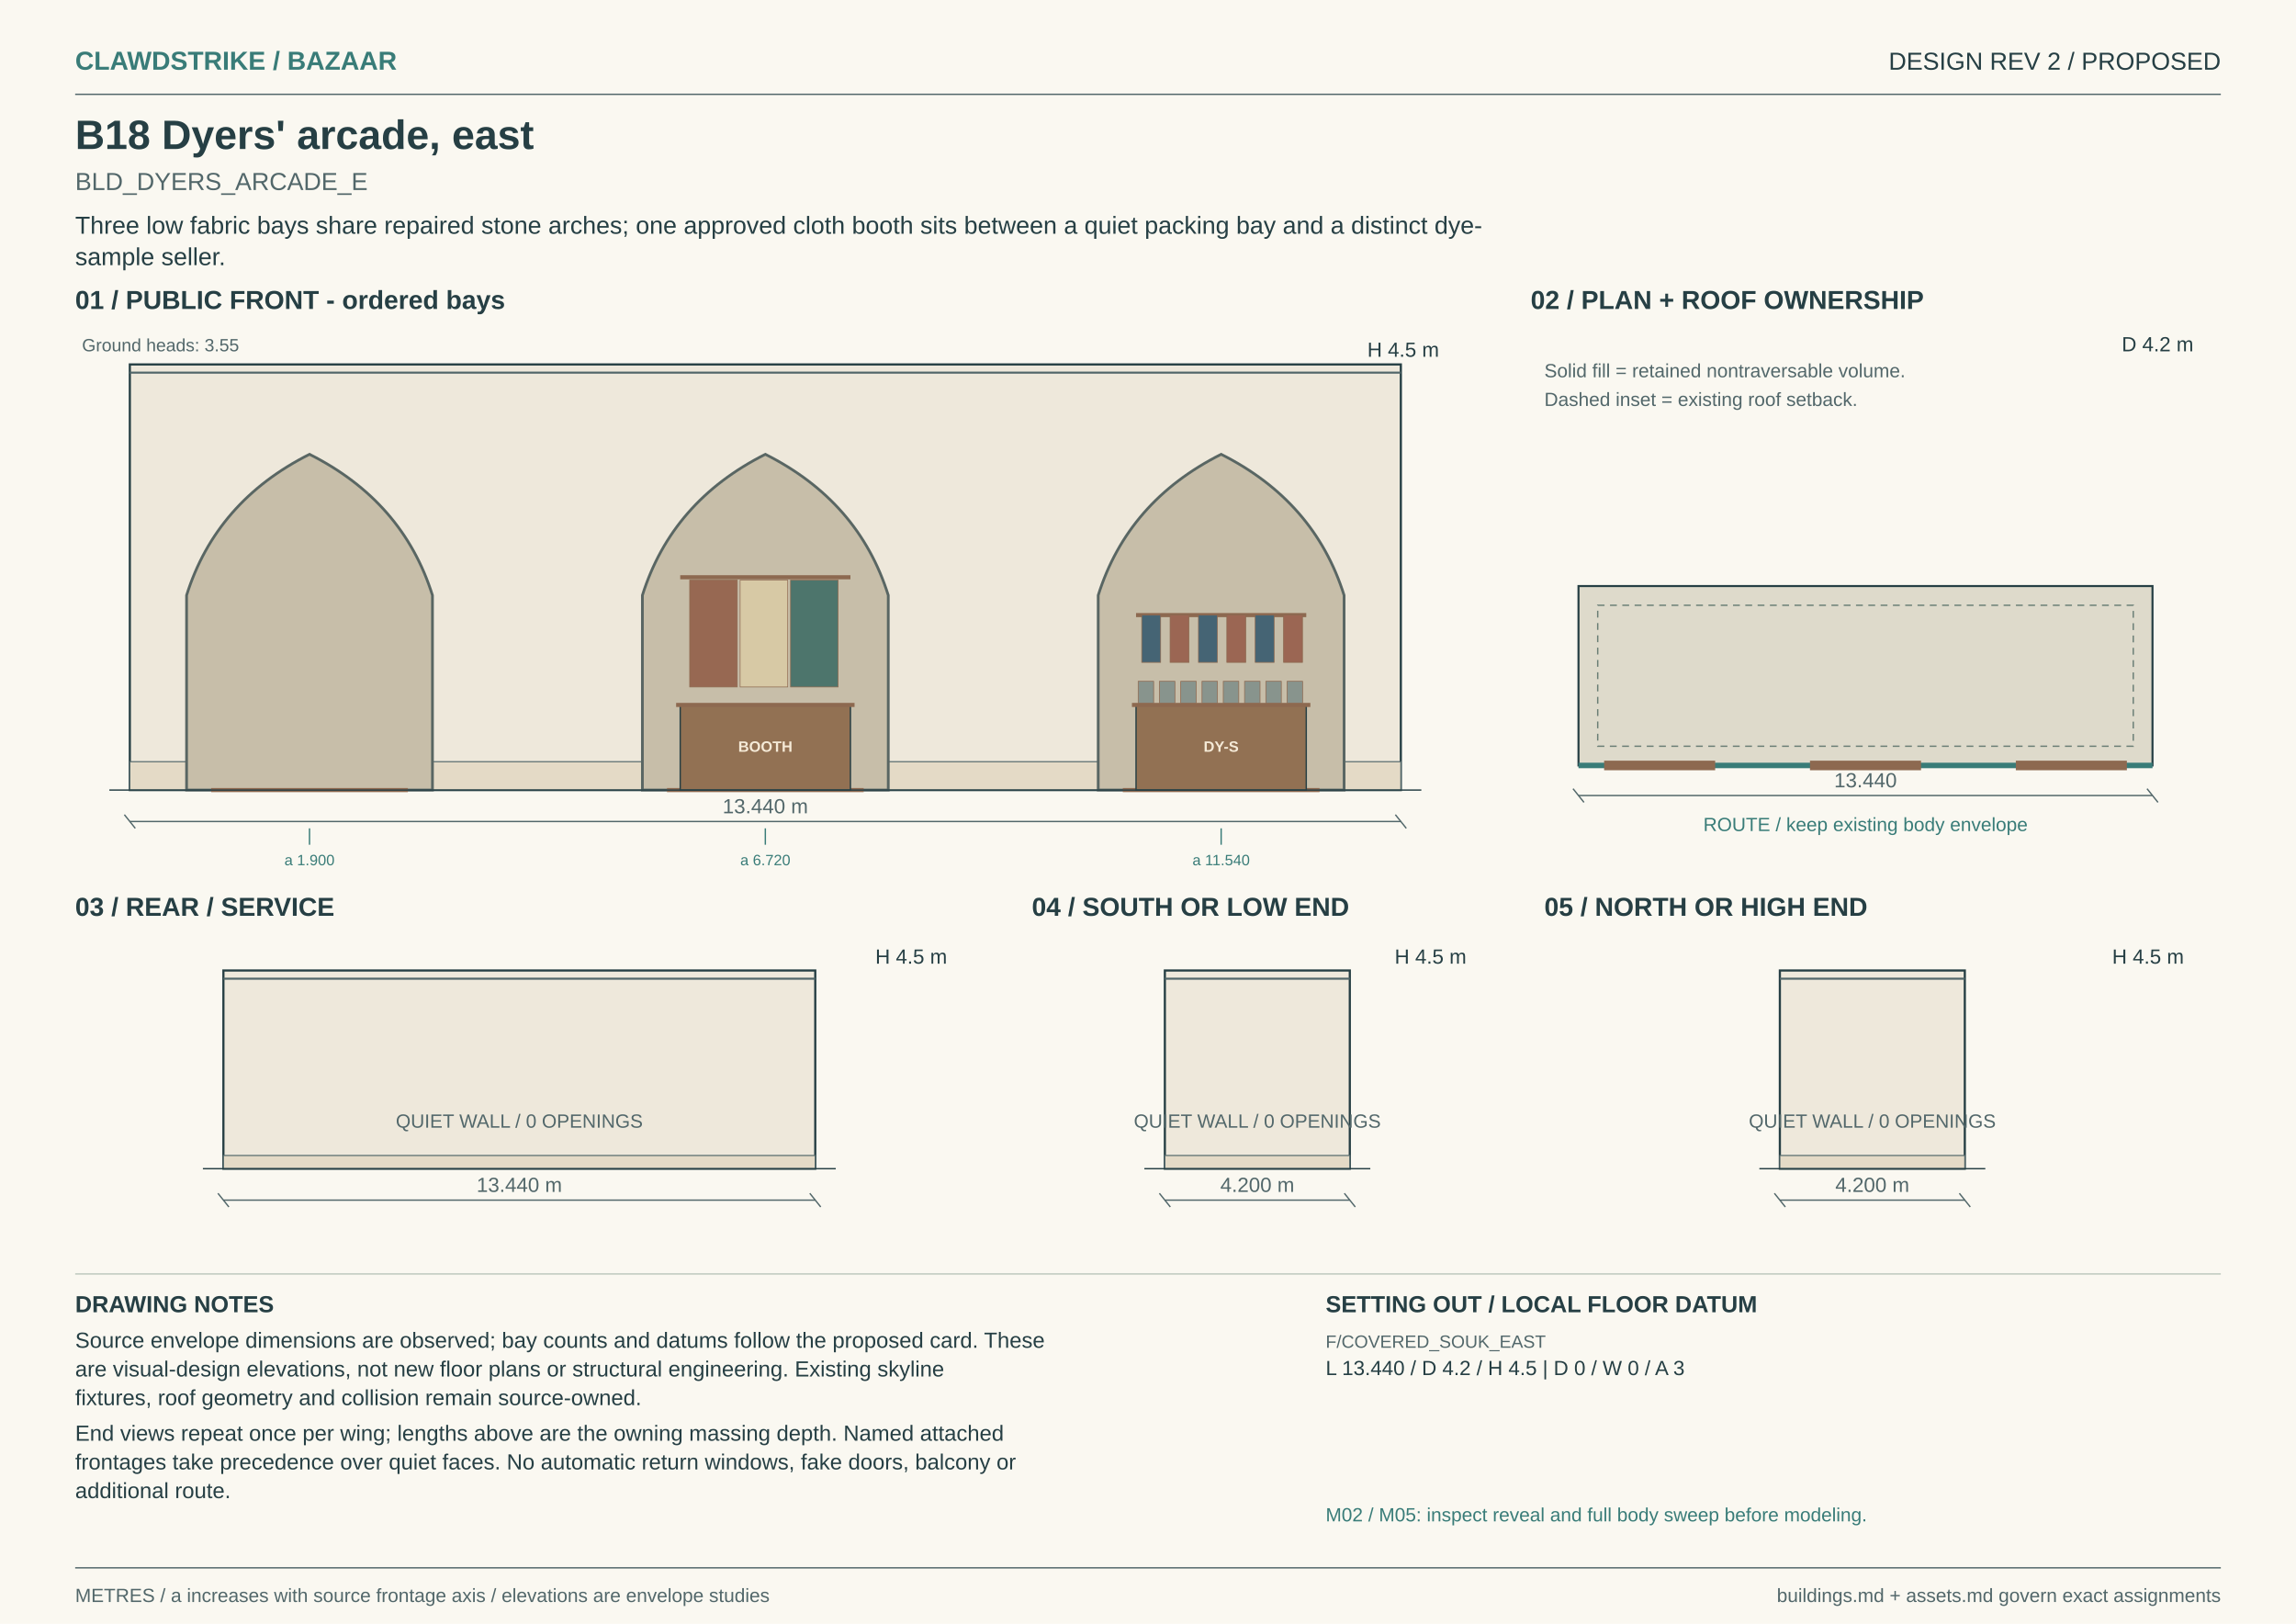
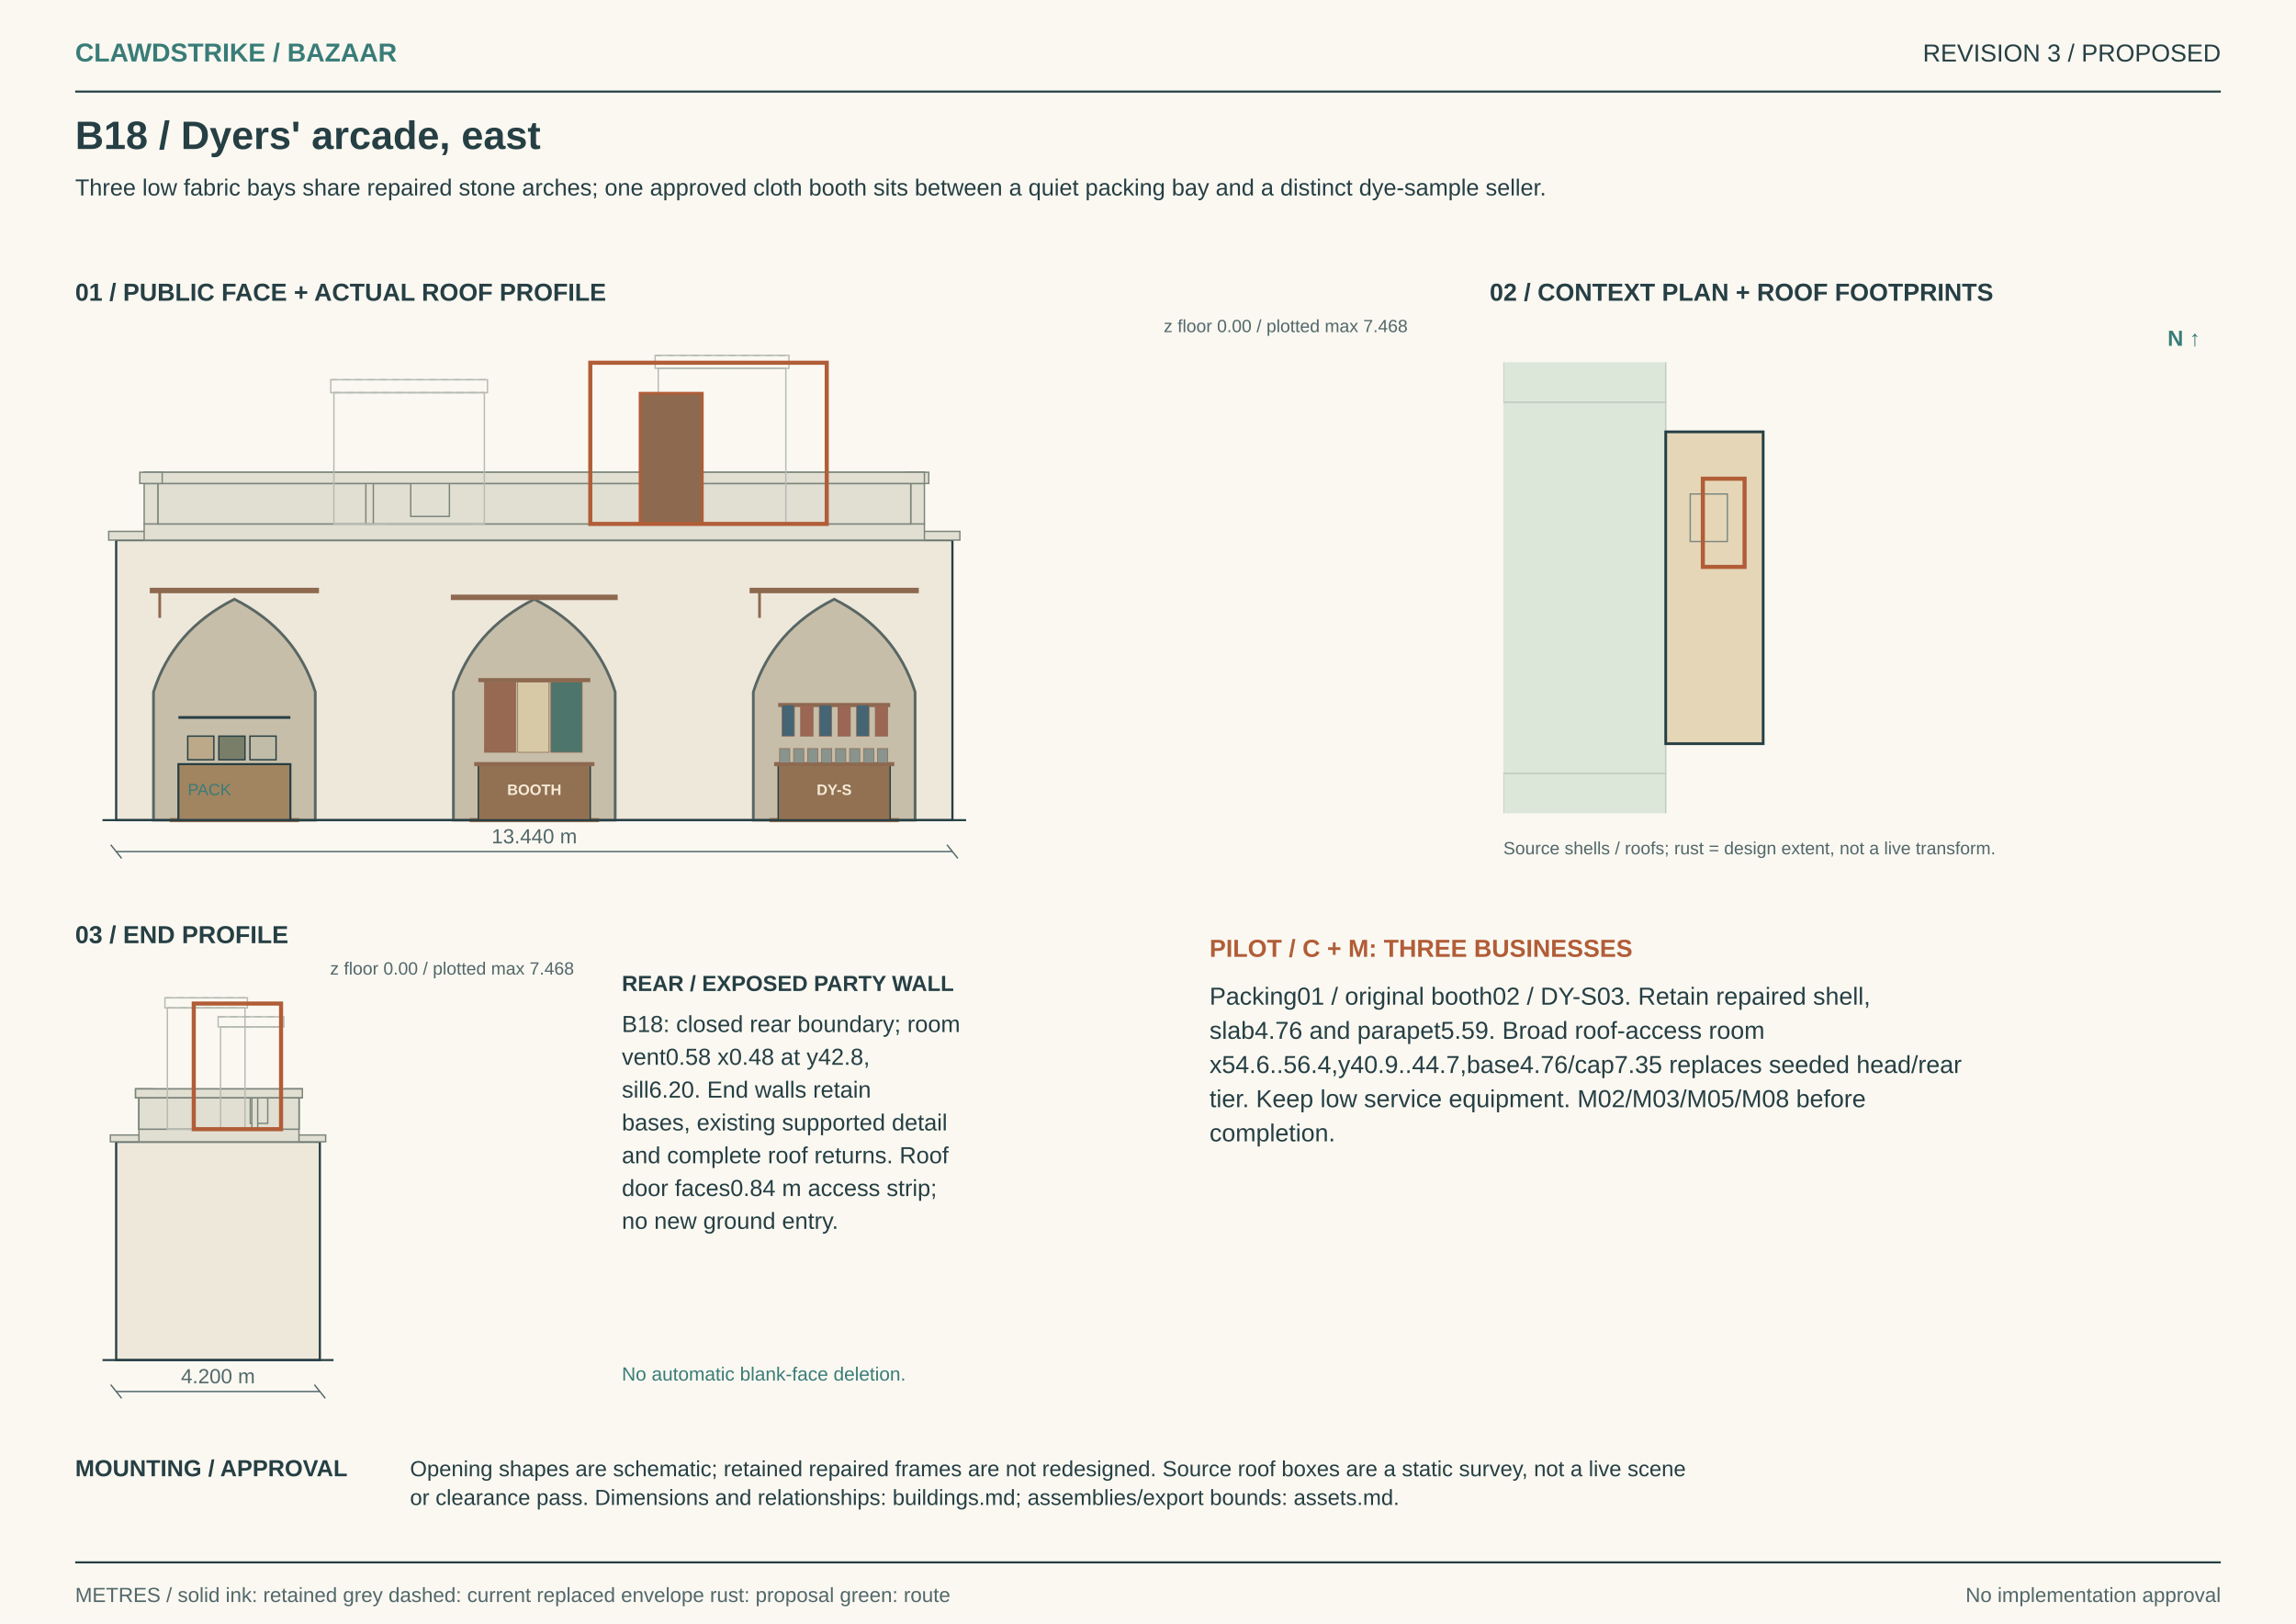
<svg xmlns="http://www.w3.org/2000/svg" width="1680" height="1188" viewBox="0 0 1680 1188">
  <rect x="0" y="0" width="1680" height="1188" fill="#faf8f1" stroke="none" stroke-width="1" />
-   <text x="55.00" y="51.00" font-family="Arial,sans-serif" font-size="19" fill="#397c78" font-weight="bold" text-anchor="start">CLAWDSTRIKE / BAZAAR</text>
-   <text x="1625.00" y="51.00" font-family="Arial,sans-serif" font-size="18" fill="#263f44" font-weight="normal" text-anchor="end">DESIGN REV 2 / PROPOSED</text>
-   <line x1="55" y1="69" x2="1625" y2="69" stroke="#52676a" stroke-width="1" />
-   <text x="55.00" y="109.00" font-family="Arial,sans-serif" font-size="30" fill="#263f44" font-weight="bold" text-anchor="start">B18  Dyers' arcade, east</text>
-   <text x="55.00" y="139.00" font-family="Arial,sans-serif" font-size="18" fill="#52676a" font-weight="normal" text-anchor="start">BLD_DYERS_ARCADE_E</text>
-   <text x="55.00" y="171.00" font-family="Arial,sans-serif" font-size="18" fill="#263f44" font-weight="normal" text-anchor="start">Three low fabric bays share repaired stone arches; one approved cloth booth sits between a quiet packing bay and a distinct dye-</text>
-   <text x="55.00" y="194.00" font-family="Arial,sans-serif" font-size="18" fill="#263f44" font-weight="normal" text-anchor="start">sample seller.</text>
-   <text x="55.00" y="226.00" font-family="Arial,sans-serif" font-size="19" fill="#263f44" font-weight="bold" text-anchor="start">01 / PUBLIC FRONT - ordered bays</text>
-   <rect x="95.0" y="266.616" width="930" height="311.384" fill="#eee8db" stroke="#263f44" stroke-width="1.6" />
-   <rect x="95.0" y="557.241" width="930" height="20.759" fill="#e4dac6" stroke="#52676a" stroke-width="0.8" />
-   <line x1="95.0" y1="272.616" x2="1025" y2="272.616" stroke="#52676a" stroke-width="1.5" />
-   <path d="M 136.518 578.0 L 136.518 435.525 Q 158.107 366.743 226.473 332.353 Q 294.839 366.743 316.429 435.525 L 316.429 578.0 Z" fill="#c7bea9" stroke="#596663" stroke-width="2" />
-   <line x1="154.509" y1="578.0" x2="298.438" y2="578.0" stroke="#8d6950" stroke-width="3" />
-   <path d="M 470.045 578.0 L 470.045 435.525 Q 491.634 366.743 560.0 332.353 Q 628.366 366.743 649.955 435.525 L 649.955 578.0 Z" fill="#c7bea9" stroke="#596663" stroke-width="2" />
-   <line x1="488.036" y1="578.0" x2="631.964" y2="578.0" stroke="#8d6950" stroke-width="3" />
-   <rect x="497.723" y="515.723" width="124.554" height="62.277" fill="#927153" stroke="#263f44" stroke-width="1" />
-   <line x1="494.723" y1="515.723" x2="625.277" y2="515.723" stroke="#8d6950" stroke-width="3" />
-   <rect x="504.643" y="424.384" width="34.829" height="78.192" fill="#976852" stroke="#8d6950" stroke-width="0.5" />
-   <rect x="541.548" y="424.384" width="34.829" height="78.192" fill="#d7c9a5" stroke="#8d6950" stroke-width="0.5" />
-   <rect x="578.452" y="424.384" width="34.829" height="78.192" fill="#4d756c" stroke="#8d6950" stroke-width="0.5" />
-   <line x1="497.723" y1="422.308" x2="622.277" y2="422.308" stroke="#8d6950" stroke-width="3" />
-   <text x="560.00" y="549.98" font-family="Arial,sans-serif" font-size="11" fill="#f5ead7" font-weight="bold" text-anchor="middle">BOOTH</text>
-   <path d="M 803.571 578.0 L 803.571 435.525 Q 825.161 366.743 893.527 332.353 Q 961.893 366.743 983.482 435.525 L 983.482 578.0 Z" fill="#c7bea9" stroke="#596663" stroke-width="2" />
-   <line x1="821.563" y1="578.0" x2="965.491" y2="578.0" stroke="#8d6950" stroke-width="3" />
-   <rect x="831.25" y="515.723" width="124.554" height="62.277" fill="#927153" stroke="#263f44" stroke-width="1" />
-   <line x1="828.25" y1="515.723" x2="958.804" y2="515.723" stroke="#8d6950" stroke-width="3" />
-   <line x1="831.25" y1="449.987" x2="955.804" y2="449.987" stroke="#8d6950" stroke-width="3" />
-   <rect x="835.402" y="449.987" width="13.839" height="34.598" fill="#456474" stroke="#8d6950" stroke-width="0.5" />
-   <rect x="856.161" y="449.987" width="13.839" height="34.598" fill="#9b6653" stroke="#8d6950" stroke-width="0.5" />
-   <rect x="876.92" y="449.987" width="13.839" height="34.598" fill="#456474" stroke="#8d6950" stroke-width="0.5" />
-   <rect x="897.679" y="449.987" width="13.839" height="34.598" fill="#9b6653" stroke="#8d6950" stroke-width="0.5" />
-   <rect x="918.438" y="449.987" width="13.839" height="34.598" fill="#456474" stroke="#8d6950" stroke-width="0.5" />
-   <rect x="939.196" y="449.987" width="13.839" height="34.598" fill="#9b6653" stroke="#8d6950" stroke-width="0.5" />
-   <rect x="832.807" y="498.424" width="11.323" height="15.915" fill="#88948d" stroke="#8d6950" stroke-width="0.5" />
-   <rect x="848.376" y="498.424" width="11.323" height="15.915" fill="#88948d" stroke="#8d6950" stroke-width="0.5" />
-   <rect x="863.945" y="498.424" width="11.323" height="15.915" fill="#88948d" stroke="#8d6950" stroke-width="0.5" />
-   <rect x="879.515" y="498.424" width="11.323" height="15.915" fill="#88948d" stroke="#8d6950" stroke-width="0.5" />
-   <rect x="895.084" y="498.424" width="11.323" height="15.915" fill="#88948d" stroke="#8d6950" stroke-width="0.5" />
-   <rect x="910.653" y="498.424" width="11.323" height="15.915" fill="#88948d" stroke="#8d6950" stroke-width="0.5" />
-   <rect x="926.222" y="498.424" width="11.323" height="15.915" fill="#88948d" stroke="#8d6950" stroke-width="0.5" />
-   <rect x="941.791" y="498.424" width="11.323" height="15.915" fill="#88948d" stroke="#8d6950" stroke-width="0.5" />
-   <text x="893.53" y="549.98" font-family="Arial,sans-serif" font-size="11" fill="#f5ead7" font-weight="bold" text-anchor="middle">DY-S</text>
-   <line x1="226.473" y1="606" x2="226.473" y2="618" stroke="#397c78" stroke-width="1" />
-   <text x="226.47" y="633.00" font-family="Arial,sans-serif" font-size="11" fill="#397c78" font-weight="normal" text-anchor="middle">a 1.900</text>
-   <line x1="560.0" y1="606" x2="560.0" y2="618" stroke="#397c78" stroke-width="1" />
-   <text x="560.00" y="633.00" font-family="Arial,sans-serif" font-size="11" fill="#397c78" font-weight="normal" text-anchor="middle">a 6.720</text>
-   <line x1="893.527" y1="606" x2="893.527" y2="618" stroke="#397c78" stroke-width="1" />
-   <text x="893.53" y="633.00" font-family="Arial,sans-serif" font-size="11" fill="#397c78" font-weight="normal" text-anchor="middle">a 11.540</text>
-   <line x1="95.0" y1="601" x2="1025" y2="601" stroke="#52676a" stroke-width="1" />
-   <line x1="91.0" y1="596" x2="99.0" y2="606" stroke="#52676a" stroke-width="1" />
-   <line x1="1021" y1="596" x2="1029" y2="606" stroke="#52676a" stroke-width="1" />
-   <text x="560.00" y="595.00" font-family="Arial,sans-serif" font-size="15" fill="#52676a" font-weight="normal" text-anchor="middle">13.440 m</text>
-   <text x="60.00" y="257.00" font-family="Arial,sans-serif" font-size="13" fill="#52676a" font-weight="normal" text-anchor="start">Ground heads: 3.55</text>
-   <text x="1053.00" y="261.00" font-family="Arial,sans-serif" font-size="15" fill="#263f44" font-weight="normal" text-anchor="end">H 4.5 m</text>
-   <line x1="80.0" y1="578" x2="1040.0" y2="578" stroke="#263f44" stroke-width="1" />
-   <text x="1120.00" y="226.00" font-family="Arial,sans-serif" font-size="19" fill="#263f44" font-weight="bold" text-anchor="start">02 / PLAN + ROOF OWNERSHIP</text>
-   <rect x="1155.0" y="428.75" width="420" height="131.25" fill="#dedacb" stroke="#263f44" stroke-width="1.5" />
-   <rect x="1169.062" y="442.812" width="391.875" height="103.125" fill="none" stroke="#6a7e75" stroke-dasharray="5 4" />
-   <line x1="1155.0" y1="560" x2="1575.0" y2="560" stroke="#397c78" stroke-width="4" />
-   <line x1="1173.75" y1="560" x2="1255.0" y2="560" stroke="#8d6950" stroke-width="7" />
-   <line x1="1324.375" y1="560" x2="1405.625" y2="560" stroke="#8d6950" stroke-width="7" />
-   <line x1="1475.0" y1="560" x2="1556.25" y2="560" stroke="#8d6950" stroke-width="7" />
-   <line x1="1155.0" y1="582" x2="1575.0" y2="582" stroke="#52676a" stroke-width="1" />
-   <line x1="1151.0" y1="577" x2="1159.0" y2="587" stroke="#52676a" stroke-width="1" />
-   <line x1="1571.0" y1="577" x2="1579.0" y2="587" stroke="#52676a" stroke-width="1" />
-   <text x="1365.00" y="576.00" font-family="Arial,sans-serif" font-size="15" fill="#52676a" font-weight="normal" text-anchor="middle">13.440</text>
-   <text x="1605.00" y="257.00" font-family="Arial,sans-serif" font-size="15" fill="#263f44" font-weight="normal" text-anchor="end">D 4.2 m</text>
-   <text x="1365.00" y="608.00" font-family="Arial,sans-serif" font-size="14" fill="#397c78" font-weight="normal" text-anchor="middle">ROUTE / keep existing body envelope</text>
-   <text x="1130.00" y="276.00" font-family="Arial,sans-serif" font-size="14" fill="#52676a" font-weight="normal" text-anchor="start">Solid fill = retained nontraversable volume.</text>
-   <text x="1130.00" y="297.00" font-family="Arial,sans-serif" font-size="14" fill="#52676a" font-weight="normal" text-anchor="start">Dashed inset = existing roof setback.</text>
-   <text x="55.00" y="670.00" font-family="Arial,sans-serif" font-size="19" fill="#263f44" font-weight="bold" text-anchor="start">03 / REAR / SERVICE</text>
-   <rect x="163.467" y="710.0" width="433.067" height="145.0" fill="#eee8db" stroke="#263f44" stroke-width="1.6" />
-   <rect x="163.467" y="845.333" width="433.067" height="9.667" fill="#e4dac6" stroke="#52676a" stroke-width="0.8" />
-   <line x1="163.467" y1="716.0" x2="596.533" y2="716.0" stroke="#52676a" stroke-width="1.5" />
-   <line x1="163.467" y1="878" x2="596.533" y2="878" stroke="#52676a" stroke-width="1" />
-   <line x1="159.467" y1="873" x2="167.467" y2="883" stroke="#52676a" stroke-width="1" />
-   <line x1="592.533" y1="873" x2="600.533" y2="883" stroke="#52676a" stroke-width="1" />
-   <text x="380.00" y="872.00" font-family="Arial,sans-serif" font-size="15" fill="#52676a" font-weight="normal" text-anchor="middle">13.440 m</text>
-   <text x="693.00" y="705.00" font-family="Arial,sans-serif" font-size="15" fill="#263f44" font-weight="normal" text-anchor="end">H 4.5 m</text>
-   <line x1="148.467" y1="855" x2="611.533" y2="855" stroke="#263f44" stroke-width="1" />
-   <text x="380.00" y="825.00" font-family="Arial,sans-serif" font-size="14" fill="#52676a" font-weight="normal" text-anchor="middle">QUIET WALL / 0 OPENINGS</text>
-   <text x="755.00" y="670.00" font-family="Arial,sans-serif" font-size="19" fill="#263f44" font-weight="bold" text-anchor="start">04 / SOUTH OR LOW END</text>
-   <rect x="852.333" y="710.0" width="135.333" height="145.0" fill="#eee8db" stroke="#263f44" stroke-width="1.6" />
-   <rect x="852.333" y="845.333" width="135.333" height="9.667" fill="#e4dac6" stroke="#52676a" stroke-width="0.8" />
-   <line x1="852.333" y1="716.0" x2="987.667" y2="716.0" stroke="#52676a" stroke-width="1.5" />
-   <line x1="852.333" y1="878" x2="987.667" y2="878" stroke="#52676a" stroke-width="1" />
-   <line x1="848.333" y1="873" x2="856.333" y2="883" stroke="#52676a" stroke-width="1" />
-   <line x1="983.667" y1="873" x2="991.667" y2="883" stroke="#52676a" stroke-width="1" />
-   <text x="920.00" y="872.00" font-family="Arial,sans-serif" font-size="15" fill="#52676a" font-weight="normal" text-anchor="middle">4.200 m</text>
-   <text x="1073.00" y="705.00" font-family="Arial,sans-serif" font-size="15" fill="#263f44" font-weight="normal" text-anchor="end">H 4.5 m</text>
-   <line x1="837.333" y1="855" x2="1002.667" y2="855" stroke="#263f44" stroke-width="1" />
-   <text x="920.00" y="825.00" font-family="Arial,sans-serif" font-size="14" fill="#52676a" font-weight="normal" text-anchor="middle">QUIET WALL / 0 OPENINGS</text>
-   <text x="1130.00" y="670.00" font-family="Arial,sans-serif" font-size="19" fill="#263f44" font-weight="bold" text-anchor="start">05 / NORTH OR HIGH END</text>
-   <rect x="1302.333" y="710.0" width="135.333" height="145.0" fill="#eee8db" stroke="#263f44" stroke-width="1.6" />
-   <rect x="1302.333" y="845.333" width="135.333" height="9.667" fill="#e4dac6" stroke="#52676a" stroke-width="0.8" />
-   <line x1="1302.333" y1="716.0" x2="1437.667" y2="716.0" stroke="#52676a" stroke-width="1.5" />
-   <line x1="1302.333" y1="878" x2="1437.667" y2="878" stroke="#52676a" stroke-width="1" />
-   <line x1="1298.333" y1="873" x2="1306.333" y2="883" stroke="#52676a" stroke-width="1" />
-   <line x1="1433.667" y1="873" x2="1441.667" y2="883" stroke="#52676a" stroke-width="1" />
-   <text x="1370.00" y="872.00" font-family="Arial,sans-serif" font-size="15" fill="#52676a" font-weight="normal" text-anchor="middle">4.200 m</text>
-   <text x="1598.00" y="705.00" font-family="Arial,sans-serif" font-size="15" fill="#263f44" font-weight="normal" text-anchor="end">H 4.5 m</text>
-   <line x1="1287.333" y1="855" x2="1452.667" y2="855" stroke="#263f44" stroke-width="1" />
-   <text x="1370.00" y="825.00" font-family="Arial,sans-serif" font-size="14" fill="#52676a" font-weight="normal" text-anchor="middle">QUIET WALL / 0 OPENINGS</text>
-   <line x1="55" y1="932" x2="1625" y2="932" stroke="#bec7bd" stroke-width="1" />
-   <text x="55.00" y="960.00" font-family="Arial,sans-serif" font-size="17" fill="#263f44" font-weight="bold" text-anchor="start">DRAWING NOTES</text>
-   <text x="55.00" y="986.00" font-family="Arial,sans-serif" font-size="16" fill="#263f44" font-weight="normal" text-anchor="start">Source envelope dimensions are observed; bay counts and datums follow the proposed card. These</text>
-   <text x="55.00" y="1007.00" font-family="Arial,sans-serif" font-size="16" fill="#263f44" font-weight="normal" text-anchor="start">are visual-design elevations, not new floor plans or structural engineering. Existing skyline</text>
-   <text x="55.00" y="1028.00" font-family="Arial,sans-serif" font-size="16" fill="#263f44" font-weight="normal" text-anchor="start">fixtures, roof geometry and collision remain source-owned.</text>
-   <text x="55.00" y="1054.00" font-family="Arial,sans-serif" font-size="16" fill="#263f44" font-weight="normal" text-anchor="start">End views repeat once per wing; lengths above are the owning massing depth. Named attached</text>
-   <text x="55.00" y="1075.00" font-family="Arial,sans-serif" font-size="16" fill="#263f44" font-weight="normal" text-anchor="start">frontages take precedence over quiet faces. No automatic return windows, fake doors, balcony or</text>
-   <text x="55.00" y="1096.00" font-family="Arial,sans-serif" font-size="16" fill="#263f44" font-weight="normal" text-anchor="start">additional route.</text>
-   <text x="970.00" y="960.00" font-family="Arial,sans-serif" font-size="17" fill="#263f44" font-weight="bold" text-anchor="start">SETTING OUT / LOCAL FLOOR DATUM</text>
-   <text x="970.00" y="986.00" font-family="Arial,sans-serif" font-size="13" fill="#52676a" font-weight="normal" text-anchor="start">F/COVERED_SOUK_EAST</text>
-   <text x="970.00" y="1006.00" font-family="Arial,sans-serif" font-size="15" fill="#263f44" font-weight="normal" text-anchor="start">L 13.440 / D 4.2 / H 4.5  |  D 0 / W 0 / A 3</text>
-   <text x="970.00" y="1113.00" font-family="Arial,sans-serif" font-size="14" fill="#397c78" font-weight="normal" text-anchor="start">M02 / M05: inspect reveal and full body sweep before modeling.</text>
-   <line x1="55" y1="1147" x2="1625" y2="1147" stroke="#52676a" stroke-width="1" />
-   <text x="55.00" y="1172.00" font-family="Arial,sans-serif" font-size="14" fill="#52676a" font-weight="normal" text-anchor="start">METRES / a increases with source frontage axis / elevations are envelope studies</text>
-   <text x="1625.00" y="1172.00" font-family="Arial,sans-serif" font-size="14" fill="#52676a" font-weight="normal" text-anchor="end">buildings.md + assets.md govern exact assignments</text>
+   <text x="55.00" y="45.00" font-family="Arial,sans-serif" font-size="19" fill="#397c78" font-weight="bold" text-anchor="start">CLAWDSTRIKE / BAZAAR</text>
+   <text x="1625.00" y="45.00" font-family="Arial,sans-serif" font-size="18" fill="#263f44" font-weight="normal" text-anchor="end">REVISION 3 / PROPOSED</text>
+   <line x1="55" y1="67" x2="1625" y2="67" stroke="#263f44" stroke-width="1.5" />
+   <text x="55.00" y="109.00" font-family="Arial,sans-serif" font-size="29" fill="#263f44" font-weight="bold" text-anchor="start">B18 / Dyers' arcade, east</text>
+   <text x="55.00" y="143.00" font-family="Arial,sans-serif" font-size="17" fill="#263f44" font-weight="normal" text-anchor="start">Three low fabric bays share repaired stone arches; one approved cloth booth sits between a quiet packing bay and a distinct dye-sample seller.</text>
+   <text x="55.00" y="220.00" font-family="Arial,sans-serif" font-size="18" fill="#263f44" font-weight="bold" text-anchor="start">01 / PUBLIC FACE + ACTUAL ROOF PROFILE</text>
+   <rect x="85.0" y="395.126" width="611.891" height="204.874" fill="#eee8db" stroke="#263f44" stroke-width="1.6" />
+   <rect x="79.537" y="388.752" width="622.817" height="6.374" fill="#e1ded2" stroke="#7b857a" stroke-width="1" />
+   <rect x="105.487" y="383.289" width="570.916" height="11.837" fill="#e1ded2" stroke="#7b857a" stroke-width="1" />
+   <rect x="283.957" y="377.825" width="61.462" height="5.463" fill="#e1ded2" stroke="#7b857a" stroke-width="1" />
+   <rect x="115.503" y="353.696" width="550.884" height="29.593" fill="#e1ded2" stroke="#7b857a" stroke-width="1" />
+   <rect x="666.387" y="353.696" width="10.016" height="29.593" fill="#e1ded2" stroke="#7b857a" stroke-width="1" />
+   <rect x="115.503" y="353.696" width="550.884" height="29.593" fill="#e1ded2" stroke="#7b857a" stroke-width="1" />
+   <rect x="105.487" y="353.696" width="10.016" height="29.593" fill="#e1ded2" stroke="#7b857a" stroke-width="1" />
+   <rect x="300.552" y="352.581" width="28.273" height="25.244" fill="#e1ded2" stroke="#7b857a" stroke-width="1" />
+   <rect x="267.704" y="345.836" width="5.463" height="37.453" fill="#e1ded2" stroke="#7b857a" stroke-width="1" />
+   <rect x="297.479" y="348.484" width="34.419" height="4.097" fill="#e1ded2" stroke="#7b857a" stroke-width="1" />
+   <rect x="105.487" y="345.501" width="570.916" height="8.195" fill="#e1ded2" stroke="#7b857a" stroke-width="1" />
+   <rect x="663.2" y="345.501" width="16.39" height="8.195" fill="#e1ded2" stroke="#7b857a" stroke-width="1" />
+   <rect x="105.487" y="345.501" width="570.916" height="8.195" fill="#e1ded2" stroke="#7b857a" stroke-width="1" />
+   <rect x="102.3" y="345.501" width="16.39" height="8.195" fill="#e1ded2" stroke="#7b857a" stroke-width="1" />
+   <rect x="244.298" y="287.259" width="110.131" height="96.029" fill="none" stroke="#b6bbb2" stroke-width="1" />
+   <line x1="244.298" y1="287.259" x2="354.429" y2="287.259" stroke="#b6bbb2" stroke-width="1" stroke-dasharray="5 4" />
+   <rect x="481.652" y="269.47" width="93.332" height="113.819" fill="none" stroke="#b6bbb2" stroke-width="1" />
+   <line x1="481.652" y1="269.47" x2="574.984" y2="269.47" stroke="#b6bbb2" stroke-width="1" stroke-dasharray="5 4" />
+   <rect x="242.022" y="277.79" width="114.684" height="9.47" fill="none" stroke="#b6bbb2" stroke-width="1" />
+   <line x1="242.022" y1="277.79" x2="356.706" y2="277.79" stroke="#b6bbb2" stroke-width="1" stroke-dasharray="5 4" />
+   <rect x="479.376" y="260.0" width="97.884" height="9.47" fill="none" stroke="#b6bbb2" stroke-width="1" />
+   <line x1="479.376" y1="260.0" x2="577.26" y2="260.0" stroke="#b6bbb2" stroke-width="1" stroke-dasharray="5 4" />
+   <path d="M 112.317 600.0 L 112.317 506.259 Q 126.521 461.004 171.502 438.377 Q 216.484 461.004 230.688 506.259 L 230.688 600.0 Z" fill="#c7bea9" stroke="#596663" stroke-width="2" />
+   <line x1="124.154" y1="600.0" x2="218.851" y2="600.0" stroke="#8d6950" stroke-width="3" />
+   <path d="M 331.76 600.0 L 331.76 506.259 Q 345.964 461.004 390.945 438.377 Q 435.927 461.004 450.131 506.259 L 450.131 600.0 Z" fill="#c7bea9" stroke="#596663" stroke-width="2" />
+   <line x1="343.597" y1="600.0" x2="438.294" y2="600.0" stroke="#8d6950" stroke-width="3" />
+   <rect x="349.971" y="559.025" width="81.95" height="40.975" fill="#927153" stroke="#263f44" stroke-width="1" />
+   <line x1="346.971" y1="559.025" x2="434.92" y2="559.025" stroke="#8d6950" stroke-width="3" />
+   <rect x="354.523" y="498.929" width="22.916" height="51.446" fill="#976852" stroke="#8d6950" stroke-width="0.5" />
+   <rect x="378.805" y="498.929" width="22.916" height="51.446" fill="#d7c9a5" stroke="#8d6950" stroke-width="0.5" />
+   <rect x="403.086" y="498.929" width="22.916" height="51.446" fill="#4d756c" stroke="#8d6950" stroke-width="0.5" />
+   <line x1="349.971" y1="497.563" x2="431.92" y2="497.563" stroke="#8d6950" stroke-width="3" />
+   <text x="390.95" y="581.56" font-family="Arial,sans-serif" font-size="11" fill="#f5ead7" font-weight="bold" text-anchor="middle">BOOTH</text>
+   <path d="M 551.202 600.0 L 551.202 506.259 Q 565.407 461.004 610.388 438.377 Q 655.37 461.004 669.574 506.259 L 669.574 600.0 Z" fill="#c7bea9" stroke="#596663" stroke-width="2" />
+   <line x1="563.04" y1="600.0" x2="657.737" y2="600.0" stroke="#8d6950" stroke-width="3" />
+   <rect x="569.413" y="559.025" width="81.95" height="40.975" fill="#927153" stroke="#263f44" stroke-width="1" />
+   <line x1="566.413" y1="559.025" x2="654.363" y2="559.025" stroke="#8d6950" stroke-width="3" />
+   <line x1="569.413" y1="515.774" x2="651.363" y2="515.774" stroke="#8d6950" stroke-width="3" />
+   <rect x="572.145" y="515.774" width="9.106" height="22.764" fill="#456474" stroke="#8d6950" stroke-width="0.5" />
+   <rect x="585.803" y="515.774" width="9.106" height="22.764" fill="#9b6653" stroke="#8d6950" stroke-width="0.5" />
+   <rect x="599.462" y="515.774" width="9.106" height="22.764" fill="#456474" stroke="#8d6950" stroke-width="0.5" />
+   <rect x="613.12" y="515.774" width="9.106" height="22.764" fill="#9b6653" stroke="#8d6950" stroke-width="0.5" />
+   <rect x="626.778" y="515.774" width="9.106" height="22.764" fill="#456474" stroke="#8d6950" stroke-width="0.5" />
+   <rect x="640.437" y="515.774" width="9.106" height="22.764" fill="#9b6653" stroke="#8d6950" stroke-width="0.5" />
+   <rect x="570.438" y="547.643" width="7.45" height="10.471" fill="#88948d" stroke="#8d6950" stroke-width="0.5" />
+   <rect x="580.682" y="547.643" width="7.45" height="10.471" fill="#88948d" stroke="#8d6950" stroke-width="0.5" />
+   <rect x="590.925" y="547.643" width="7.45" height="10.471" fill="#88948d" stroke="#8d6950" stroke-width="0.5" />
+   <rect x="601.169" y="547.643" width="7.45" height="10.471" fill="#88948d" stroke="#8d6950" stroke-width="0.5" />
+   <rect x="611.413" y="547.643" width="7.45" height="10.471" fill="#88948d" stroke="#8d6950" stroke-width="0.5" />
+   <rect x="621.656" y="547.643" width="7.45" height="10.471" fill="#88948d" stroke="#8d6950" stroke-width="0.5" />
+   <rect x="631.9" y="547.643" width="7.45" height="10.471" fill="#88948d" stroke="#8d6950" stroke-width="0.5" />
+   <rect x="642.144" y="547.643" width="7.45" height="10.471" fill="#88948d" stroke="#8d6950" stroke-width="0.5" />
+   <text x="610.39" y="581.56" font-family="Arial,sans-serif" font-size="11" fill="#f5ead7" font-weight="bold" text-anchor="middle">DY-S</text>
+   <rect x="130.528" y="559.025" width="81.95" height="40.975" fill="#a18460" stroke="#263f44" stroke-width="1.5" />
+   <line x1="130.528" y1="524.879" x2="212.477" y2="524.879" stroke="#263f44" stroke-width="2" />
+   <rect x="137.357" y="538.538" width="19.122" height="17.3" fill="#bca98a" stroke="#263f44" stroke-width="1" />
+   <rect x="160.121" y="538.538" width="19.122" height="17.3" fill="#797e69" stroke="#263f44" stroke-width="1" />
+   <rect x="182.884" y="538.538" width="19.122" height="17.3" fill="#c0bca7" stroke="#263f44" stroke-width="1" />
+   <text x="137.36" y="581.79" font-family="Arial,sans-serif" font-size="12" fill="#397c78" font-weight="normal" text-anchor="start">PACK</text>
+   <line x1="109.585" y1="432.003" x2="233.42" y2="432.003" stroke="#8d6950" stroke-width="4" />
+   <line x1="116.869" y1="432.003" x2="116.869" y2="452.035" stroke="#8d6950" stroke-width="2" />
+   <line x1="548.471" y1="432.003" x2="672.306" y2="432.003" stroke="#8d6950" stroke-width="4" />
+   <line x1="555.755" y1="432.003" x2="555.755" y2="452.035" stroke="#8d6950" stroke-width="2" />
+   <line x1="329.89" y1="437.011" x2="451.952" y2="437.011" stroke="#8d6950" stroke-width="4" />
+   <rect x="468.342" y="287.681" width="45.528" height="95.608" fill="#8d6950" stroke="#b15d37" stroke-width="2" />
+   <rect x="431.92" y="265.372" width="173.005" height="117.916" fill="none" stroke="#b15d37" stroke-width="3" />
+   <line x1="85.0" y1="623" x2="696.891" y2="623" stroke="#52676a" stroke-width="1" />
+   <line x1="81.0" y1="618" x2="89.0" y2="628" stroke="#52676a" stroke-width="1" />
+   <line x1="692.891" y1="618" x2="700.891" y2="628" stroke="#52676a" stroke-width="1" />
+   <text x="390.95" y="617.00" font-family="Arial,sans-serif" font-size="15" fill="#52676a" font-weight="normal" text-anchor="middle">13.440 m</text>
+   <line x1="75" y1="600" x2="706.891" y2="600" stroke="#263f44" stroke-width="1.5" />
+   <text x="1030.00" y="243.00" font-family="Arial,sans-serif" font-size="13" fill="#52676a" font-weight="normal" text-anchor="end">z floor 0.00 / plotted max 7.468</text>
+   <text x="1090.00" y="220.00" font-family="Arial,sans-serif" font-size="18" fill="#263f44" font-weight="bold" text-anchor="start">02 / CONTEXT PLAN + ROOF FOOTPRINTS</text>
+   <defs>
+     <clipPath id="clipBLD_DYERS_ARCADE_E">
+       <rect x="1100" y="265" width="308.951" height="330.0" />
+     </clipPath>
+   </defs>
+   <g clip-path="url(#clipBLD_DYERS_ARCADE_E)">
+     <rect x="607.716" y="871.358" width="373.457" height="237.654" fill="#dce7d9" stroke="#c0cdc0" stroke-width="1" />
+     <rect x="675.617" y="565.802" width="203.704" height="305.556" fill="#dce7d9" stroke="#c0cdc0" stroke-width="1" />
+     <rect x="658.642" y="294.198" width="271.605" height="271.605" fill="#dce7d9" stroke="#c0cdc0" stroke-width="1" />
+     <rect x="726.543" y="22.593" width="186.728" height="271.605" fill="#dce7d9" stroke="#c0cdc0" stroke-width="1" />
+     <rect x="675.617" y="-215.062" width="220.679" height="237.654" fill="#dce7d9" stroke="#c0cdc0" stroke-width="1" />
+     <rect x="607.716" y="-452.716" width="373.457" height="237.654" fill="#dce7d9" stroke="#c0cdc0" stroke-width="1" />
+     <rect x="370.062" y="599.753" width="118.827" height="339.506" fill="#dce7d9" stroke="#c0cdc0" stroke-width="1" />
+     <rect x="370.062" y="294.198" width="203.704" height="305.556" fill="#dce7d9" stroke="#c0cdc0" stroke-width="1" />
+     <rect x="370.062" y="-249.012" width="118.827" height="543.21" fill="#dce7d9" stroke="#c0cdc0" stroke-width="1" />
+     <rect x="505.864" y="158.395" width="135.802" height="135.802" fill="#dce7d9" stroke="#c0cdc0" stroke-width="1" />
+     <rect x="505.864" y="-11.358" width="135.802" height="169.753" fill="#dce7d9" stroke="#c0cdc0" stroke-width="1" />
+     <rect x="505.864" y="-113.21" width="135.802" height="101.852" fill="#dce7d9" stroke="#c0cdc0" stroke-width="1" />
+     <rect x="505.864" y="-189.599" width="135.802" height="76.389" fill="#dce7d9" stroke="#c0cdc0" stroke-width="1" />
+     <rect x="1100.0" y="565.802" width="118.827" height="373.457" fill="#dce7d9" stroke="#c0cdc0" stroke-width="1" />
+     <rect x="1015.123" y="294.198" width="203.704" height="271.605" fill="#dce7d9" stroke="#c0cdc0" stroke-width="1" />
+     <rect x="1100.0" y="56.543" width="118.827" height="237.654" fill="#dce7d9" stroke="#c0cdc0" stroke-width="1" />
+     <rect x="1015.123" y="-249.012" width="203.704" height="305.556" fill="#dce7d9" stroke="#c0cdc0" stroke-width="1" />
+     <rect x="573.765" y="413.025" width="84.877" height="84.877" fill="#dce7d9" stroke="#c0cdc0" stroke-width="1" />
+     <rect x="930.247" y="362.099" width="84.877" height="84.877" fill="#dce7d9" stroke="#c0cdc0" stroke-width="1" />
+     <rect x="641.667" y="-189.599" width="33.951" height="76.389" fill="#dce7d9" stroke="#c0cdc0" stroke-width="1" />
+     <rect x="896.296" y="-113.21" width="118.827" height="84.877" fill="#dce7d9" stroke="#c0cdc0" stroke-width="1" />
+     <rect x="488.889" y="888.333" width="118.827" height="84.877" fill="#dce7d9" stroke="#c0cdc0" stroke-width="1" />
+     <rect x="981.173" y="888.333" width="118.827" height="84.877" fill="#dce7d9" stroke="#c0cdc0" stroke-width="1" />
+     <rect x="488.889" y="-265.988" width="118.827" height="84.877" fill="#dce7d9" stroke="#c0cdc0" stroke-width="1" />
+     <rect x="981.173" y="-265.988" width="118.827" height="84.877" fill="#dce7d9" stroke="#c0cdc0" stroke-width="1" />
+     <rect x="573.765" y="303.364" width="16.296" height="100.833" fill="#e4e0d5" stroke="#a2a89c" stroke-width="1" />
+     <rect x="573.765" y="508.086" width="16.296" height="82.5" fill="#e4e0d5" stroke="#a2a89c" stroke-width="1" />
+     <rect x="298.765" y="318.642" width="71.296" height="256.667" fill="#e4e0d5" stroke="#a2a89c" stroke-width="1" />
+     <rect x="1218.827" y="315.926" width="71.296" height="228.148" fill="#e4e0d5" stroke="#a2a89c" stroke-width="1" />
+     <rect x="1021.235" y="565.802" width="71.296" height="16.296" fill="#e4e0d5" stroke="#a2a89c" stroke-width="1" />
+     <rect x="933.642" y="446.975" width="81.481" height="97.099" fill="#e4e0d5" stroke="#a2a89c" stroke-width="1" />
+     <rect x="933.642" y="315.926" width="81.481" height="46.173" fill="#e4e0d5" stroke="#a2a89c" stroke-width="1" />
+     <rect x="1218.827" y="595.679" width="16.296" height="313.704" fill="#e4e0d5" stroke="#a2a89c" stroke-width="1" />
+     <rect x="1028.704" y="595.679" width="71.296" height="140.046" fill="#e4e0d5" stroke="#a2a89c" stroke-width="1" />
+     <rect x="1018.519" y="735.725" width="81.481" height="152.608" fill="#e4e0d5" stroke="#a2a89c" stroke-width="1" />
+     <rect x="930.247" y="446.975" width="81.481" height="97.099" fill="#e4e0d5" stroke="#a2a89c" stroke-width="1" />
+     <rect x="930.247" y="315.926" width="81.481" height="46.173" fill="#e4e0d5" stroke="#a2a89c" stroke-width="1" />
+     <rect x="566.975" y="315.926" width="91.667" height="97.099" fill="#e4e0d5" stroke="#a2a89c" stroke-width="1" />
+     <rect x="566.975" y="497.901" width="91.667" height="46.173" fill="#e4e0d5" stroke="#a2a89c" stroke-width="1" />
+     <rect x="990.679" y="-282.284" width="99.815" height="16.296" fill="#e4e0d5" stroke="#a2a89c" stroke-width="1" />
+     <rect x="498.395" y="-282.284" width="99.815" height="16.296" fill="#e4e0d5" stroke="#a2a89c" stroke-width="1" />
+     <rect x="1218.827" y="-224.568" width="16.296" height="128.333" fill="#e4e0d5" stroke="#a2a89c" stroke-width="1" />
+     <rect x="1218.827" y="-96.235" width="16.296" height="128.333" fill="#e4e0d5" stroke="#a2a89c" stroke-width="1" />
+     <rect x="1100.0" y="-265.309" width="102.531" height="16.296" fill="#e4e0d5" stroke="#a2a89c" stroke-width="1" />
+     <rect x="1021.235" y="56.543" width="71.296" height="16.296" fill="#e4e0d5" stroke="#a2a89c" stroke-width="1" />
+     <rect x="933.642" y="-181.111" width="81.481" height="67.901" fill="#e4e0d5" stroke="#a2a89c" stroke-width="1" />
+     <rect x="933.642" y="-28.333" width="81.481" height="60.432" fill="#e4e0d5" stroke="#a2a89c" stroke-width="1" />
+     <rect x="896.296" y="-196.049" width="71.296" height="82.84" fill="#e4e0d5" stroke="#a2a89c" stroke-width="1" />
+     <rect x="896.296" y="-28.333" width="71.296" height="31.914" fill="#e4e0d5" stroke="#a2a89c" stroke-width="1" />
+     <rect x="594.136" y="-113.21" width="81.481" height="116.79" fill="#e4e0d5" stroke="#a2a89c" stroke-width="1" />
+     <rect x="488.889" y="-22.494" width="16.296" height="158.074" fill="#e4e0d5" stroke="#a2a89c" stroke-width="1" />
+     <rect x="488.889" y="-180.568" width="16.296" height="158.074" fill="#e4e0d5" stroke="#a2a89c" stroke-width="1" />
+     <rect x="488.889" y="135.58" width="16.296" height="158.074" fill="#e4e0d5" stroke="#a2a89c" stroke-width="1" />
+     <rect x="488.889" y="609.938" width="16.296" height="268.21" fill="#e4e0d5" stroke="#a2a89c" stroke-width="1" />
+     <rect x="891.543" y="855.062" width="78.426" height="16.296" fill="#e4e0d5" stroke="#a2a89c" stroke-width="1" />
+     <rect x="618.92" y="855.062" width="44.815" height="16.296" fill="#e4e0d5" stroke="#a2a89c" stroke-width="1" />
+     <rect x="906.481" y="-215.062" width="63.488" height="16.296" fill="#e4e0d5" stroke="#a2a89c" stroke-width="1" />
+     <rect x="618.92" y="-215.062" width="44.815" height="16.296" fill="#e4e0d5" stroke="#a2a89c" stroke-width="1" />
+     <rect x="879.321" y="590.247" width="71.296" height="256.667" fill="#e4e0d5" stroke="#a2a89c" stroke-width="1" />
+     <rect x="594.136" y="590.247" width="81.481" height="256.667" fill="#e4e0d5" stroke="#a2a89c" stroke-width="1" />
+     <rect x="641.667" y="2.222" width="81.481" height="142.593" fill="#e4e0d5" stroke="#a2a89c" stroke-width="1" />
+     <rect x="913.272" y="44.321" width="71.296" height="228.148" fill="#e4e0d5" stroke="#a2a89c" stroke-width="1" />
+     <rect x="645.062" y="44.321" width="81.481" height="228.148" fill="#e4e0d5" stroke="#a2a89c" stroke-width="1" />
+     <rect x="1218.827" y="315.926" width="71.296" height="228.148" fill="#e5d6b7" stroke="#263f44" stroke-width="2" />
+     <rect x="1236.753" y="361.38" width="27.16" height="34.799" fill="none" stroke="#7d8980" stroke-width="1" />
+     <rect x="1245.988" y="350.216" width="30.556" height="64.506" fill="none" stroke="#b15d37" stroke-width="3" />
+   </g>
+   <text x="1610.00" y="253.00" font-family="Arial,sans-serif" font-size="16" fill="#397c78" font-weight="bold" text-anchor="end">N ↑</text>
+   <text x="1100.00" y="625.00" font-family="Arial,sans-serif" font-size="13" fill="#52676a" font-weight="normal" text-anchor="start">Source shells / roofs; rust = design extent, not a live transform.</text>
+   <text x="55.00" y="690.00" font-family="Arial,sans-serif" font-size="18" fill="#263f44" font-weight="bold" text-anchor="start">03 / END PROFILE</text>
+   <rect x="85" y="835.319" width="149.036" height="159.681" fill="#eee8db" stroke="#263f44" stroke-width="1.6" />
+   <rect x="80.742" y="830.351" width="157.552" height="4.968" fill="#e1ded2" stroke="#7b857a" stroke-width="1" />
+   <rect x="101.678" y="826.093" width="117.1" height="9.226" fill="#e1ded2" stroke="#7b857a" stroke-width="1" />
+   <rect x="176.728" y="821.834" width="25.549" height="4.258" fill="#e1ded2" stroke="#7b857a" stroke-width="1" />
+   <rect x="101.678" y="803.028" width="7.807" height="23.065" fill="#e1ded2" stroke="#7b857a" stroke-width="1" />
+   <rect x="101.678" y="803.028" width="117.1" height="23.065" fill="#e1ded2" stroke="#7b857a" stroke-width="1" />
+   <rect x="210.971" y="803.028" width="7.807" height="23.065" fill="#e1ded2" stroke="#7b857a" stroke-width="1" />
+   <rect x="101.678" y="803.028" width="117.1" height="23.065" fill="#e1ded2" stroke="#7b857a" stroke-width="1" />
+   <rect x="183.115" y="802.159" width="12.775" height="19.676" fill="#e1ded2" stroke="#7b857a" stroke-width="1" />
+   <rect x="184.308" y="796.901" width="4.258" height="29.191" fill="#e1ded2" stroke="#7b857a" stroke-width="1" />
+   <rect x="181.582" y="798.965" width="15.84" height="3.194" fill="#e1ded2" stroke="#7b857a" stroke-width="1" />
+   <rect x="99.194" y="796.64" width="12.775" height="6.387" fill="#e1ded2" stroke="#7b857a" stroke-width="1" />
+   <rect x="99.194" y="796.64" width="122.067" height="6.387" fill="#e1ded2" stroke="#7b857a" stroke-width="1" />
+   <rect x="208.487" y="796.64" width="12.775" height="6.387" fill="#e1ded2" stroke="#7b857a" stroke-width="1" />
+   <rect x="99.194" y="796.64" width="122.067" height="6.387" fill="#e1ded2" stroke="#7b857a" stroke-width="1" />
+   <rect x="161.399" y="751.246" width="44.498" height="74.846" fill="none" stroke="#b6bbb2" stroke-width="1" />
+   <line x1="161.399" y1="751.246" x2="205.896" y2="751.246" stroke="#b6bbb2" stroke-width="1" stroke-dasharray="5 4" />
+   <rect x="122.472" y="737.381" width="56.776" height="88.712" fill="none" stroke="#b6bbb2" stroke-width="1" />
+   <line x1="122.472" y1="737.381" x2="179.247" y2="737.381" stroke="#b6bbb2" stroke-width="1" stroke-dasharray="5 4" />
+   <rect x="159.624" y="743.865" width="48.046" height="7.381" fill="none" stroke="#b6bbb2" stroke-width="1" />
+   <line x1="159.624" y1="743.865" x2="207.671" y2="743.865" stroke="#b6bbb2" stroke-width="1" stroke-dasharray="5 4" />
+   <rect x="120.698" y="730.0" width="60.324" height="7.381" fill="none" stroke="#b6bbb2" stroke-width="1" />
+   <line x1="120.698" y1="730.0" x2="181.022" y2="730.0" stroke="#b6bbb2" stroke-width="1" stroke-dasharray="5 4" />
+   <rect x="141.776" y="734.187" width="63.873" height="91.905" fill="none" stroke="#b15d37" stroke-width="3" />
+   <line x1="85" y1="1018" x2="234.036" y2="1018" stroke="#52676a" stroke-width="1" />
+   <line x1="81" y1="1013" x2="89" y2="1023" stroke="#52676a" stroke-width="1" />
+   <line x1="230.036" y1="1013" x2="238.036" y2="1023" stroke="#52676a" stroke-width="1" />
+   <text x="159.52" y="1012.00" font-family="Arial,sans-serif" font-size="15" fill="#52676a" font-weight="normal" text-anchor="middle">4.200 m</text>
+   <line x1="75" y1="995" x2="244.036" y2="995" stroke="#263f44" stroke-width="1.5" />
+   <text x="420.00" y="713.00" font-family="Arial,sans-serif" font-size="13" fill="#52676a" font-weight="normal" text-anchor="end">z floor 0.00 / plotted max 7.468</text>
+   <text x="455.00" y="725.00" font-family="Arial,sans-serif" font-size="16" fill="#263f44" font-weight="bold" text-anchor="start">REAR / EXPOSED PARTY WALL</text>
+   <text x="455.00" y="755.00" font-family="Arial,sans-serif" font-size="17" fill="#263f44" font-weight="normal" text-anchor="start">B18: closed rear boundary; room</text>
+   <text x="455.00" y="779.00" font-family="Arial,sans-serif" font-size="17" fill="#263f44" font-weight="normal" text-anchor="start">vent0.58 x0.48 at y42.8,</text>
+   <text x="455.00" y="803.00" font-family="Arial,sans-serif" font-size="17" fill="#263f44" font-weight="normal" text-anchor="start">sill6.20. End walls retain</text>
+   <text x="455.00" y="827.00" font-family="Arial,sans-serif" font-size="17" fill="#263f44" font-weight="normal" text-anchor="start">bases, existing supported detail</text>
+   <text x="455.00" y="851.00" font-family="Arial,sans-serif" font-size="17" fill="#263f44" font-weight="normal" text-anchor="start">and complete roof returns. Roof</text>
+   <text x="455.00" y="875.00" font-family="Arial,sans-serif" font-size="17" fill="#263f44" font-weight="normal" text-anchor="start">door faces0.84 m access strip;</text>
+   <text x="455.00" y="899.00" font-family="Arial,sans-serif" font-size="17" fill="#263f44" font-weight="normal" text-anchor="start">no new ground entry.</text>
+   <text x="455.00" y="1010.00" font-family="Arial,sans-serif" font-size="14" fill="#397c78" font-weight="normal" text-anchor="start">No automatic blank-face deletion.</text>
+   <text x="885.00" y="700.00" font-family="Arial,sans-serif" font-size="18" fill="#b15d37" font-weight="bold" text-anchor="start">PILOT / C + M: THREE BUSINESSES</text>
+   <text x="885.00" y="735.00" font-family="Arial,sans-serif" font-size="18" fill="#263f44" font-weight="normal" text-anchor="start">Packing01 / original booth02 / DY-S03. Retain repaired shell,</text>
+   <text x="885.00" y="760.00" font-family="Arial,sans-serif" font-size="18" fill="#263f44" font-weight="normal" text-anchor="start">slab4.76 and parapet5.59. Broad roof-access room</text>
+   <text x="885.00" y="785.00" font-family="Arial,sans-serif" font-size="18" fill="#263f44" font-weight="normal" text-anchor="start">x54.6..56.4,y40.9..44.7,base4.76/cap7.35 replaces seeded head/rear</text>
+   <text x="885.00" y="810.00" font-family="Arial,sans-serif" font-size="18" fill="#263f44" font-weight="normal" text-anchor="start">tier. Keep low service equipment. M02/M03/M05/M08 before</text>
+   <text x="885.00" y="835.00" font-family="Arial,sans-serif" font-size="18" fill="#263f44" font-weight="normal" text-anchor="start">completion.</text>
+   <text x="55.00" y="1080.00" font-family="Arial,sans-serif" font-size="17" fill="#263f44" font-weight="bold" text-anchor="start">MOUNTING / APPROVAL</text>
+   <text x="300.00" y="1080.00" font-family="Arial,sans-serif" font-size="16" fill="#263f44" font-weight="normal" text-anchor="start">Opening shapes are schematic; retained repaired frames are not redesigned. Source roof boxes are a static survey, not a live scene</text>
+   <text x="300.00" y="1101.00" font-family="Arial,sans-serif" font-size="16" fill="#263f44" font-weight="normal" text-anchor="start">or clearance pass. Dimensions and relationships: buildings.md; assemblies/export bounds: assets.md.</text>
+   <line x1="55" y1="1143" x2="1625" y2="1143" stroke="#263f44" stroke-width="1.5" />
+   <text x="55.00" y="1172.00" font-family="Arial,sans-serif" font-size="15" fill="#52676a" font-weight="normal" text-anchor="start">METRES / solid ink: retained   grey dashed: current replaced envelope   rust: proposal   green: route</text>
+   <text x="1625.00" y="1172.00" font-family="Arial,sans-serif" font-size="15" fill="#52676a" font-weight="normal" text-anchor="end">No implementation approval</text>
</svg>
